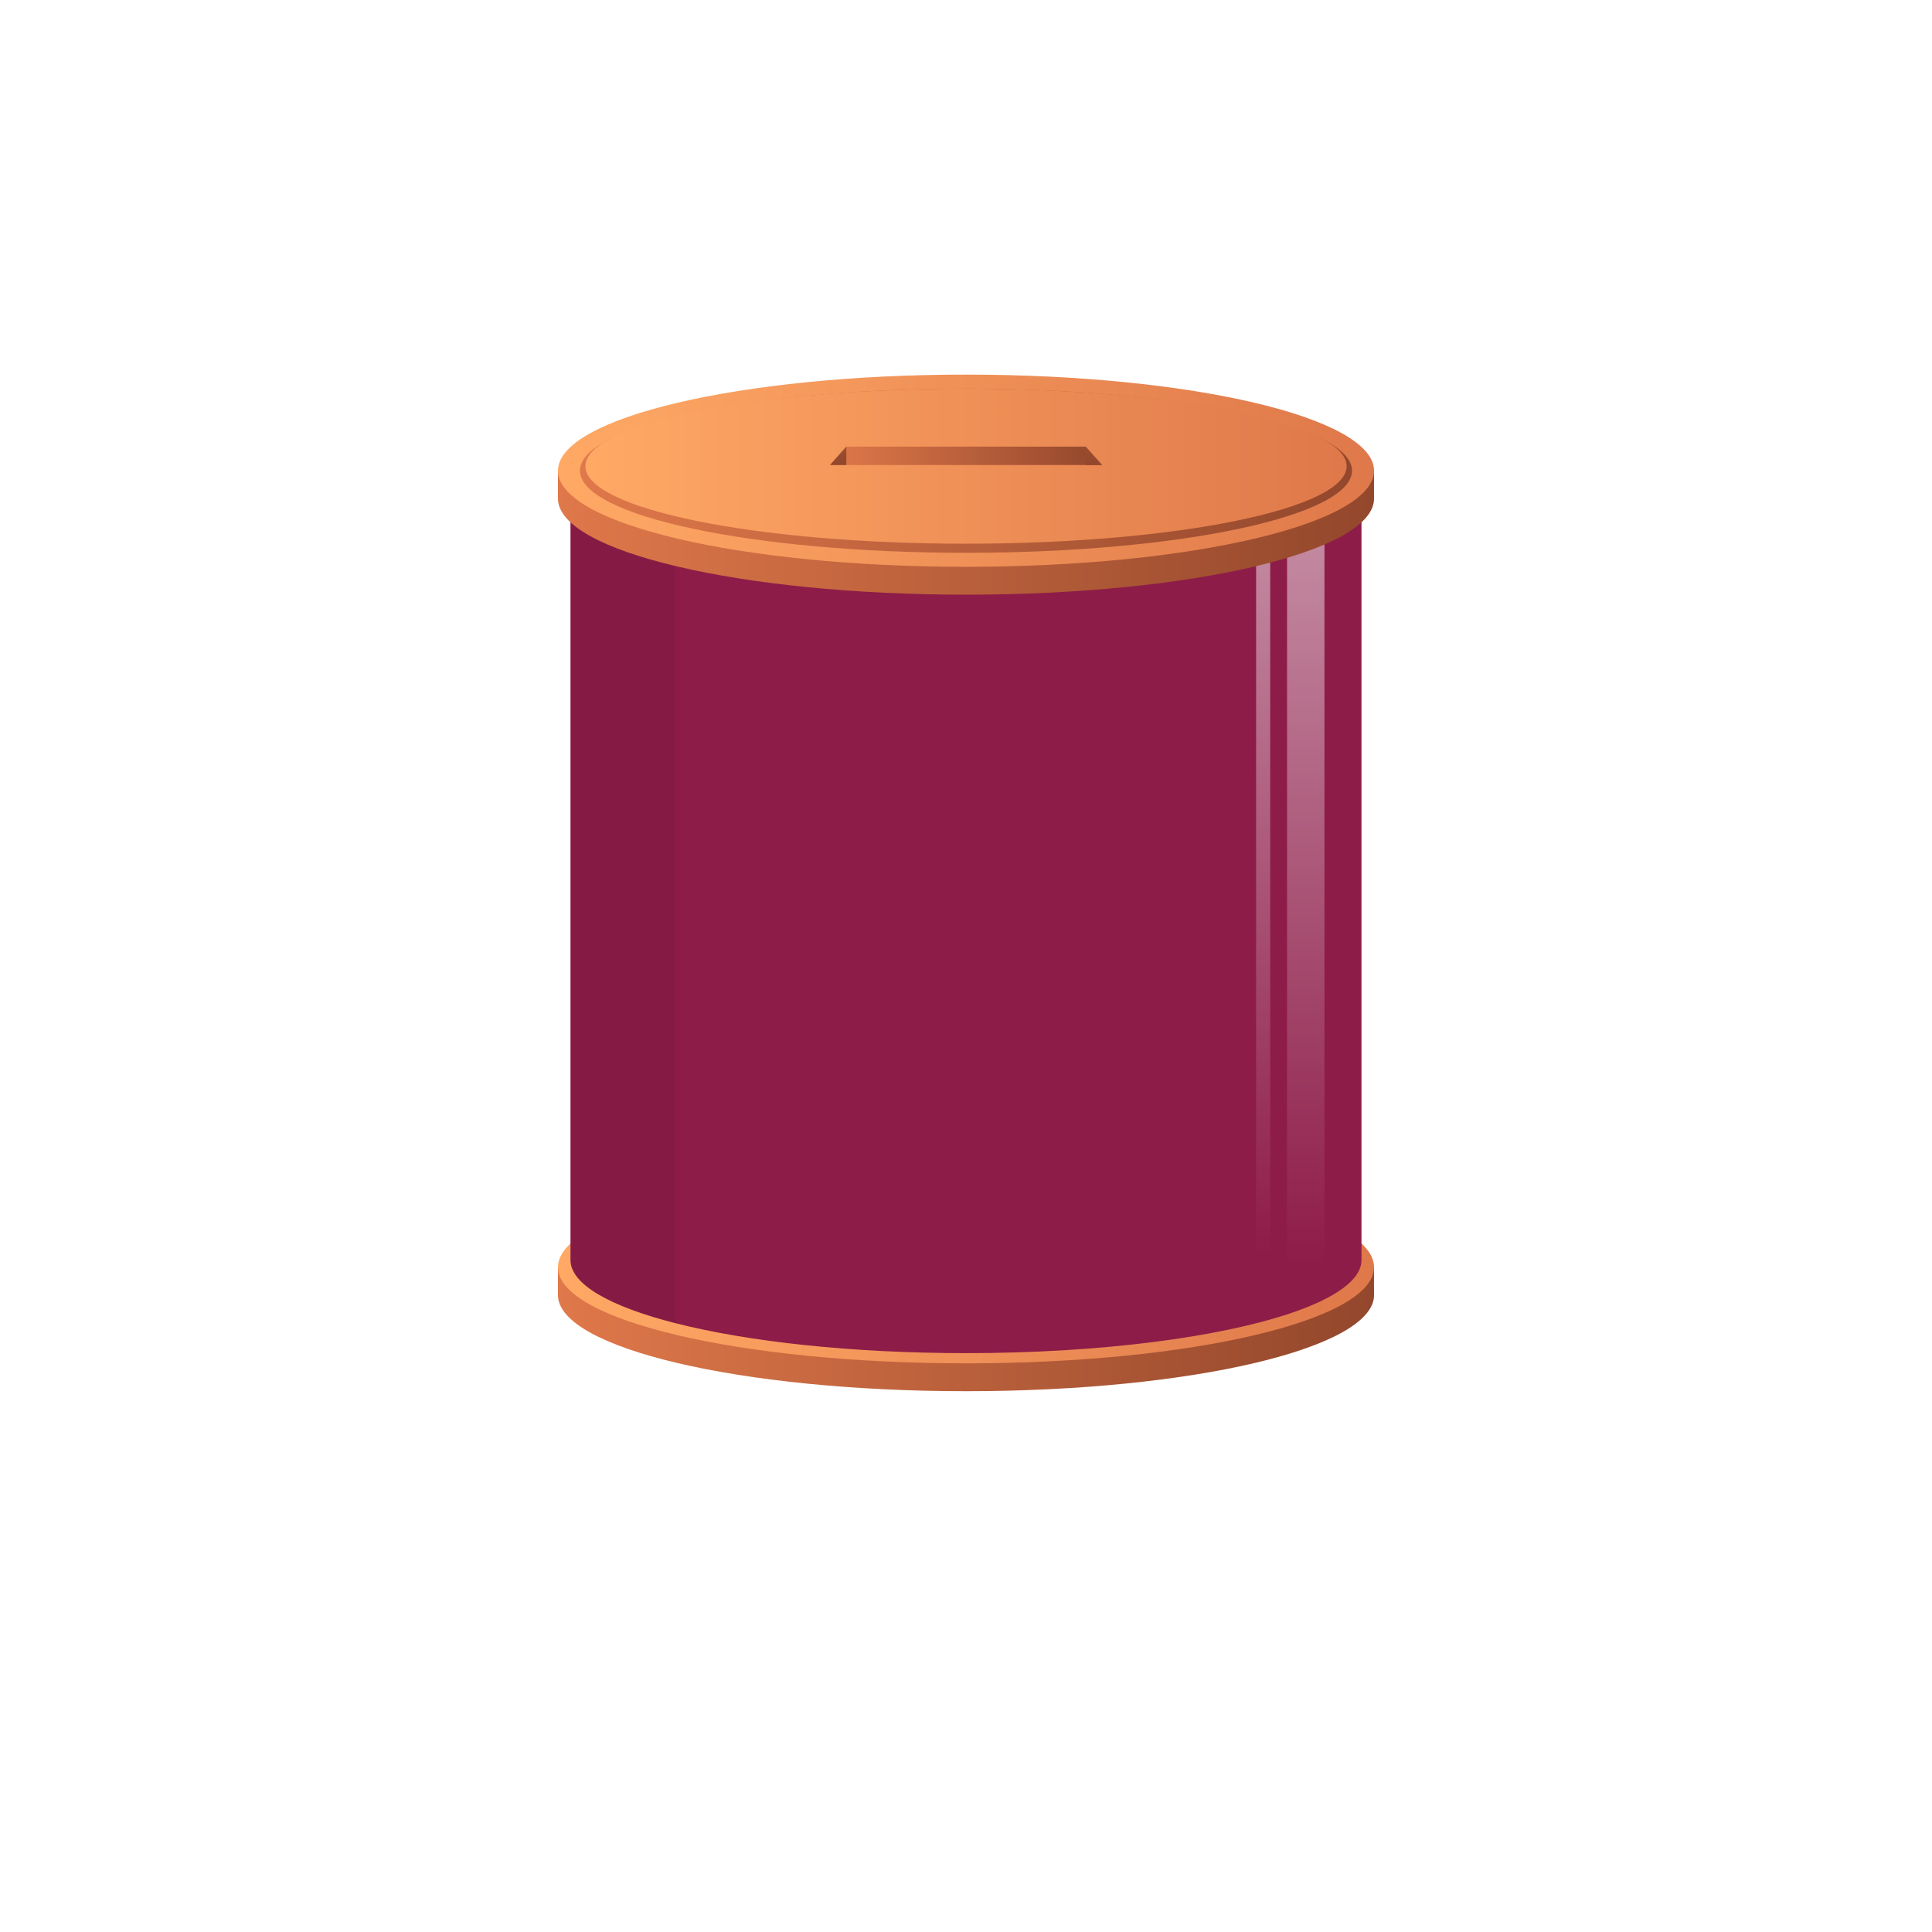
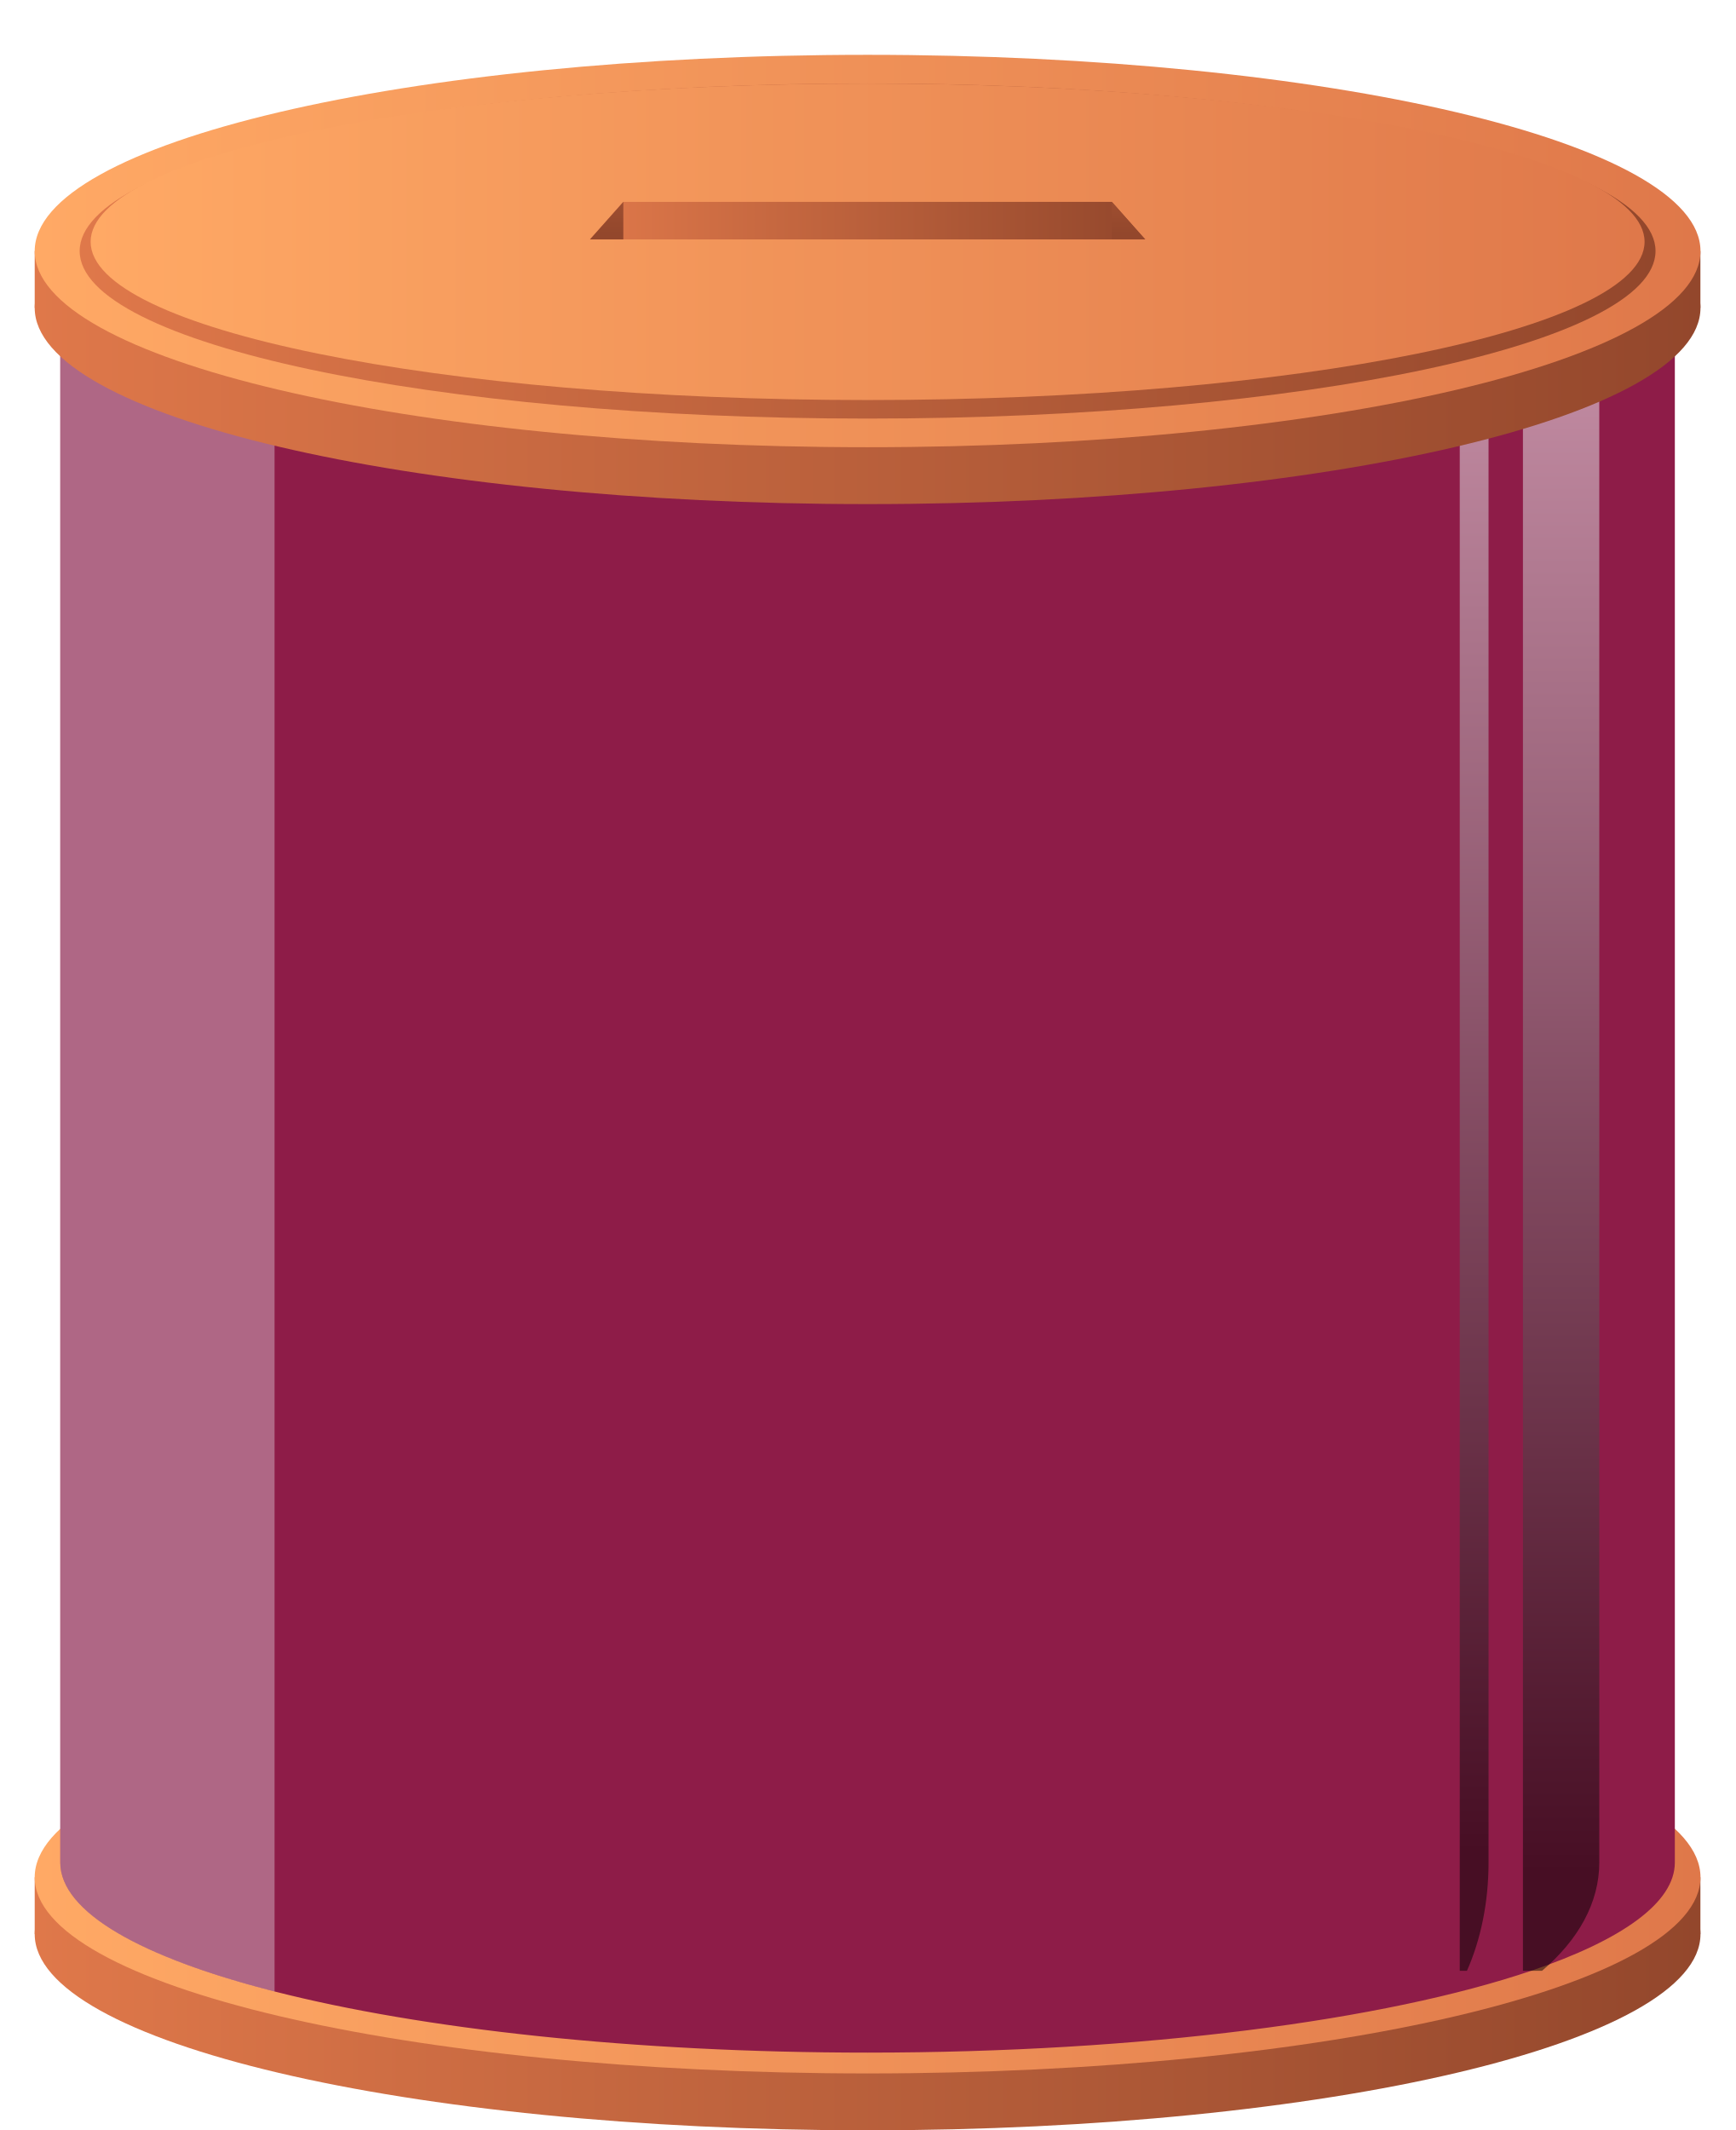
- <svg xmlns="http://www.w3.org/2000/svg" xmlns:xlink="http://www.w3.org/1999/xlink" viewBox="0 0 500 500">
+ <svg xmlns="http://www.w3.org/2000/svg" viewBox="140 90 220 270">
  <defs>
-     <style>
-       .cls-1 {
-         fill: url(#linear-gradient-13);
-       }
- 
-       .cls-2 {
-         fill: url(#linear-gradient-2);
-       }
- 
-       .cls-3 {
-         fill: url(#linear-gradient-10);
-       }
- 
-       .cls-4 {
-         fill: url(#linear-gradient-12);
-       }
- 
-       .cls-5 {
-         fill: url(#linear-gradient-5);
-       }
- 
-       .cls-5, .cls-6 {
-         mix-blend-mode: screen;
-         opacity: .5;
-       }
- 
-       .cls-6 {
-         fill: url(#linear-gradient-4);
-       }
- 
-       .cls-7 {
-         fill: url(#linear-gradient-3);
-       }
- 
-       .cls-8 {
-         fill: #eff4f6;
-         mix-blend-mode: multiply;
-       }
- 
-       .cls-9 {
-         isolation: isolate;
-       }
- 
-       .cls-10 {
-         fill: url(#linear-gradient-8);
-       }
- 
-       .cls-11 {
-         fill: #8e1c48;
-       }
- 
-       .cls-12 {
-         fill: url(#linear-gradient-7);
-       }
- 
-       .cls-13 {
-         fill: url(#linear-gradient-9);
-       }
- 
-       .cls-14 {
-         fill: url(#linear-gradient-11);
-       }
- 
-       .cls-15 {
-         fill: url(#linear-gradient-6);
-       }
- 
-       .cls-16 {
-         fill: url(#linear-gradient);
-       }
-     </style>
    <linearGradient id="linear-gradient" x1="144.4" y1="335.17" x2="355.6" y2="335.17" gradientUnits="userSpaceOnUse">
      <stop offset="0" stop-color="#df784a" />
      <stop offset="1" stop-color="#93472c" />
    </linearGradient>
-     <linearGradient id="linear-gradient-2" y1="331.57" y2="331.57" xlink:href="#linear-gradient" />
+     <linearGradient id="linear-gradient-2" x1="144.4" y1="331.57" x2="355.6" y2="331.57" gradientUnits="userSpaceOnUse">
+       <stop offset="0" stop-color="#df784a" />
+       <stop offset="1" stop-color="#93472c" />
+     </linearGradient>
    <linearGradient id="linear-gradient-3" x1="144.4" y1="327.96" x2="355.6" y2="327.96" gradientUnits="userSpaceOnUse">
      <stop offset="0" stop-color="#ffa965" />
      <stop offset="1" stop-color="#df784a" />
    </linearGradient>
    <linearGradient id="linear-gradient-4" x1="337.94" y1="140.15" x2="337.94" y2="327.03" gradientUnits="userSpaceOnUse">
      <stop offset="0" stop-color="#eff4f6" />
-       <stop offset="1" stop-color="#000" />
+       <stop offset="1" stop-color="#000000" />
    </linearGradient>
-     <linearGradient id="linear-gradient-5" x1="326.9" x2="326.9" y2="324.41" xlink:href="#linear-gradient-4" />
-     <linearGradient id="linear-gradient-6" y1="129.03" y2="129.03" xlink:href="#linear-gradient" />
-     <linearGradient id="linear-gradient-7" y1="125.42" y2="125.42" xlink:href="#linear-gradient" />
-     <linearGradient id="linear-gradient-8" y1="121.82" y2="121.82" xlink:href="#linear-gradient-3" />
-     <linearGradient id="linear-gradient-9" x1="150.1" y1="121.82" x2="349.9" y2="121.82" xlink:href="#linear-gradient" />
-     <linearGradient id="linear-gradient-10" x1="151.49" y1="120.65" x2="348.51" y2="120.65" xlink:href="#linear-gradient-3" />
-     <linearGradient id="linear-gradient-11" x1="214.8" y1="117.97" x2="285.2" y2="117.97" xlink:href="#linear-gradient" />
-     <linearGradient id="linear-gradient-12" x1="283.08" y1="92.38" x2="283.08" y2="119.6" xlink:href="#linear-gradient" />
-     <linearGradient id="linear-gradient-13" x1="216.92" y1="92.38" x2="216.92" y2="119.6" xlink:href="#linear-gradient" />
+     <linearGradient id="linear-gradient-5" x1="326.9" y1="140.15" x2="326.9" y2="324.41" gradientUnits="userSpaceOnUse">
+       <stop offset="0" stop-color="#eff4f6" />
+       <stop offset="1" stop-color="#000000" />
+     </linearGradient>
+     <linearGradient id="linear-gradient-6" x1="144.4" y1="129.03" x2="355.6" y2="129.03" gradientUnits="userSpaceOnUse">
+       <stop offset="0" stop-color="#df784a" />
+       <stop offset="1" stop-color="#93472c" />
+     </linearGradient>
+     <linearGradient id="linear-gradient-7" x1="144.4" y1="125.42" x2="355.6" y2="125.42" gradientUnits="userSpaceOnUse">
+       <stop offset="0" stop-color="#df784a" />
+       <stop offset="1" stop-color="#93472c" />
+     </linearGradient>
+     <linearGradient id="linear-gradient-8" x1="144.4" y1="121.82" x2="355.6" y2="121.82" gradientUnits="userSpaceOnUse">
+       <stop offset="0" stop-color="#ffa965" />
+       <stop offset="1" stop-color="#df784a" />
+     </linearGradient>
+     <linearGradient id="linear-gradient-9" x1="150.1" y1="121.82" x2="349.9" y2="121.82" gradientUnits="userSpaceOnUse">
+       <stop offset="0" stop-color="#df784a" />
+       <stop offset="1" stop-color="#93472c" />
+     </linearGradient>
+     <linearGradient id="linear-gradient-10" x1="151.49" y1="120.65" x2="348.51" y2="120.65" gradientUnits="userSpaceOnUse">
+       <stop offset="0" stop-color="#ffa965" />
+       <stop offset="1" stop-color="#df784a" />
+     </linearGradient>
+     <linearGradient id="linear-gradient-11" x1="214.8" y1="117.97" x2="285.2" y2="117.97" gradientUnits="userSpaceOnUse">
+       <stop offset="0" stop-color="#df784a" />
+       <stop offset="1" stop-color="#93472c" />
+     </linearGradient>
+     <linearGradient id="linear-gradient-12" x1="283.08" y1="92.38" x2="283.08" y2="119.6" gradientUnits="userSpaceOnUse">
+       <stop offset="0" stop-color="#df784a" />
+       <stop offset="1" stop-color="#93472c" />
+     </linearGradient>
+     <linearGradient id="linear-gradient-13" x1="216.92" y1="92.38" x2="216.92" y2="119.6" gradientUnits="userSpaceOnUse">
+       <stop offset="0" stop-color="#df784a" />
+       <stop offset="1" stop-color="#93472c" />
+     </linearGradient>
  </defs>
-   <g class="cls-9">
-     <g id="OBJECTS">
-       <g>
-         <g>
-           <g>
-             <ellipse class="cls-16" cx="250" cy="335.17" rx="105.6" ry="24.87" />
-             <rect class="cls-2" x="144.4" y="327.96" width="211.19" height="7.21" />
-             <ellipse class="cls-7" cx="250" cy="327.96" rx="105.6" ry="24.87" />
-           </g>
-           <g>
-             <g>
-               <path class="cls-11" d="M250,349.19c-28.39,0-55.7-2.81-74.94-7.72-16.79-4.28-26.41-9.89-26.41-15.38v-190.19h202.71v190.19c0,4.4-6.22,8.94-17.51,12.77-19.06,6.47-50.4,10.33-83.84,10.33Z" />
-               <path class="cls-11" d="M350.35,136.9v189.19c0,3.88-6.14,8.2-16.84,11.83-18.96,6.43-50.18,10.27-83.52,10.27-28.31,0-55.53-2.8-74.69-7.69-16.07-4.1-25.66-9.49-25.66-14.41v-189.19h200.71M352.35,134.9h-204.71v191.19c0,6.31,10.3,12.05,27.17,16.35,18.7,4.77,45.47,7.75,75.19,7.75,34.87,0,65.68-4.11,84.16-10.38,11.48-3.9,18.19-8.62,18.19-13.72v-191.19h0Z" />
-             </g>
-             <path class="cls-6" d="M342.77,134.91v191.19c0,5.1-2.68,9.83-7.26,13.72h-2.42v-204.91h9.67Z" />
-             <path class="cls-5" d="M328.73,134.91v191.19c0,5.1-1.01,9.83-2.74,13.72h-.91v-204.91h3.66Z" />
-             <path class="cls-8" d="M174.81,134.91v207.54c-16.86-4.3-27.17-10.04-27.17-16.35v-191.19h27.17Z" />
-           </g>
-           <g>
-             <ellipse class="cls-15" cx="250" cy="129.03" rx="105.6" ry="24.87" />
-             <rect class="cls-12" x="144.4" y="121.82" width="211.19" height="7.21" />
-             <ellipse class="cls-10" cx="250" cy="121.82" rx="105.6" ry="24.87" />
-             <ellipse class="cls-13" cx="250" cy="121.82" rx="99.9" ry="21.24" />
-             <ellipse class="cls-3" cx="250" cy="120.65" rx="98.51" ry="20.06" />
-           </g>
-         </g>
-         <g>
-           <polygon class="cls-14" points="285.2 120.35 214.8 120.35 219.03 115.59 280.97 115.59 285.2 120.35" />
-           <polygon class="cls-4" points="285.2 120.35 280.97 120.35 280.97 115.59 285.2 120.35" />
-           <polygon class="cls-1" points="219.03 115.59 219.03 120.35 214.8 120.35 219.03 115.59" />
-         </g>
-       </g>
-     </g>
+   <g>
+     <ellipse cx="250" cy="335.17" rx="105.6" ry="24.87" fill="url(#linear-gradient)" />
+     <rect x="144.4" y="327.96" width="211.19" height="7.21" fill="url(#linear-gradient-2)" />
+     <ellipse cx="250" cy="327.96" rx="105.6" ry="24.87" fill="url(#linear-gradient-3)" />
+     <path d="M250,349.19c-28.39,0-55.7-2.81-74.94-7.72-16.79-4.28-26.41-9.89-26.41-15.38v-190.19h202.71v190.19c0,4.4-6.22,8.94-17.51,12.77-19.06,6.47-50.4,10.33-83.84,10.33Z" fill="#8e1c48" />
+     <path d="M350.35,136.9v189.19c0,3.88-6.14,8.2-16.84,11.83-18.96,6.43-50.18,10.27-83.52,10.27-28.31,0-55.53-2.8-74.69-7.69-16.07-4.1-25.66-9.49-25.66-14.41v-189.19h200.71M352.35,134.9h-204.71v191.19c0,6.31,10.3,12.05,27.17,16.35,18.7,4.77,45.47,7.75,75.19,7.75,34.87,0,65.68-4.11,84.16-10.38,11.48-3.9,18.19-8.62,18.19-13.72v-191.19h0Z" fill="#8e1c48" />
+     <path d="M342.77,134.91v191.19c0,5.1-2.68,9.83-7.26,13.72h-2.42v-204.91h9.67Z" fill="url(#linear-gradient-4)" opacity="0.5" />
+     <path d="M328.73,134.91v191.19c0,5.1-1.01,9.83-2.74,13.72h-.91v-204.91h3.66Z" fill="url(#linear-gradient-5)" opacity="0.5" />
+     <path d="M174.81,134.91v207.54c-16.86-4.3-27.17-10.04-27.17-16.35v-191.19h27.17Z" fill="#eff4f6" opacity="0.35" />
+     <ellipse cx="250" cy="129.03" rx="105.6" ry="24.87" fill="url(#linear-gradient-6)" />
+     <rect x="144.4" y="121.82" width="211.19" height="7.21" fill="url(#linear-gradient-7)" />
+     <ellipse cx="250" cy="121.82" rx="105.6" ry="24.87" fill="url(#linear-gradient-8)" />
+     <ellipse cx="250" cy="121.82" rx="99.9" ry="21.24" fill="url(#linear-gradient-9)" />
+     <ellipse cx="250" cy="120.65" rx="98.51" ry="20.06" fill="url(#linear-gradient-10)" />
+     <polygon points="285.2 120.35 214.8 120.35 219.03 115.59 280.97 115.59 285.2 120.35" fill="url(#linear-gradient-11)" />
+     <polygon points="285.2 120.35 280.97 120.35 280.97 115.59 285.2 120.35" fill="url(#linear-gradient-12)" />
+     <polygon points="219.03 115.59 219.03 120.35 214.8 120.35 219.03 115.59" fill="url(#linear-gradient-13)" />
  </g>
</svg>
